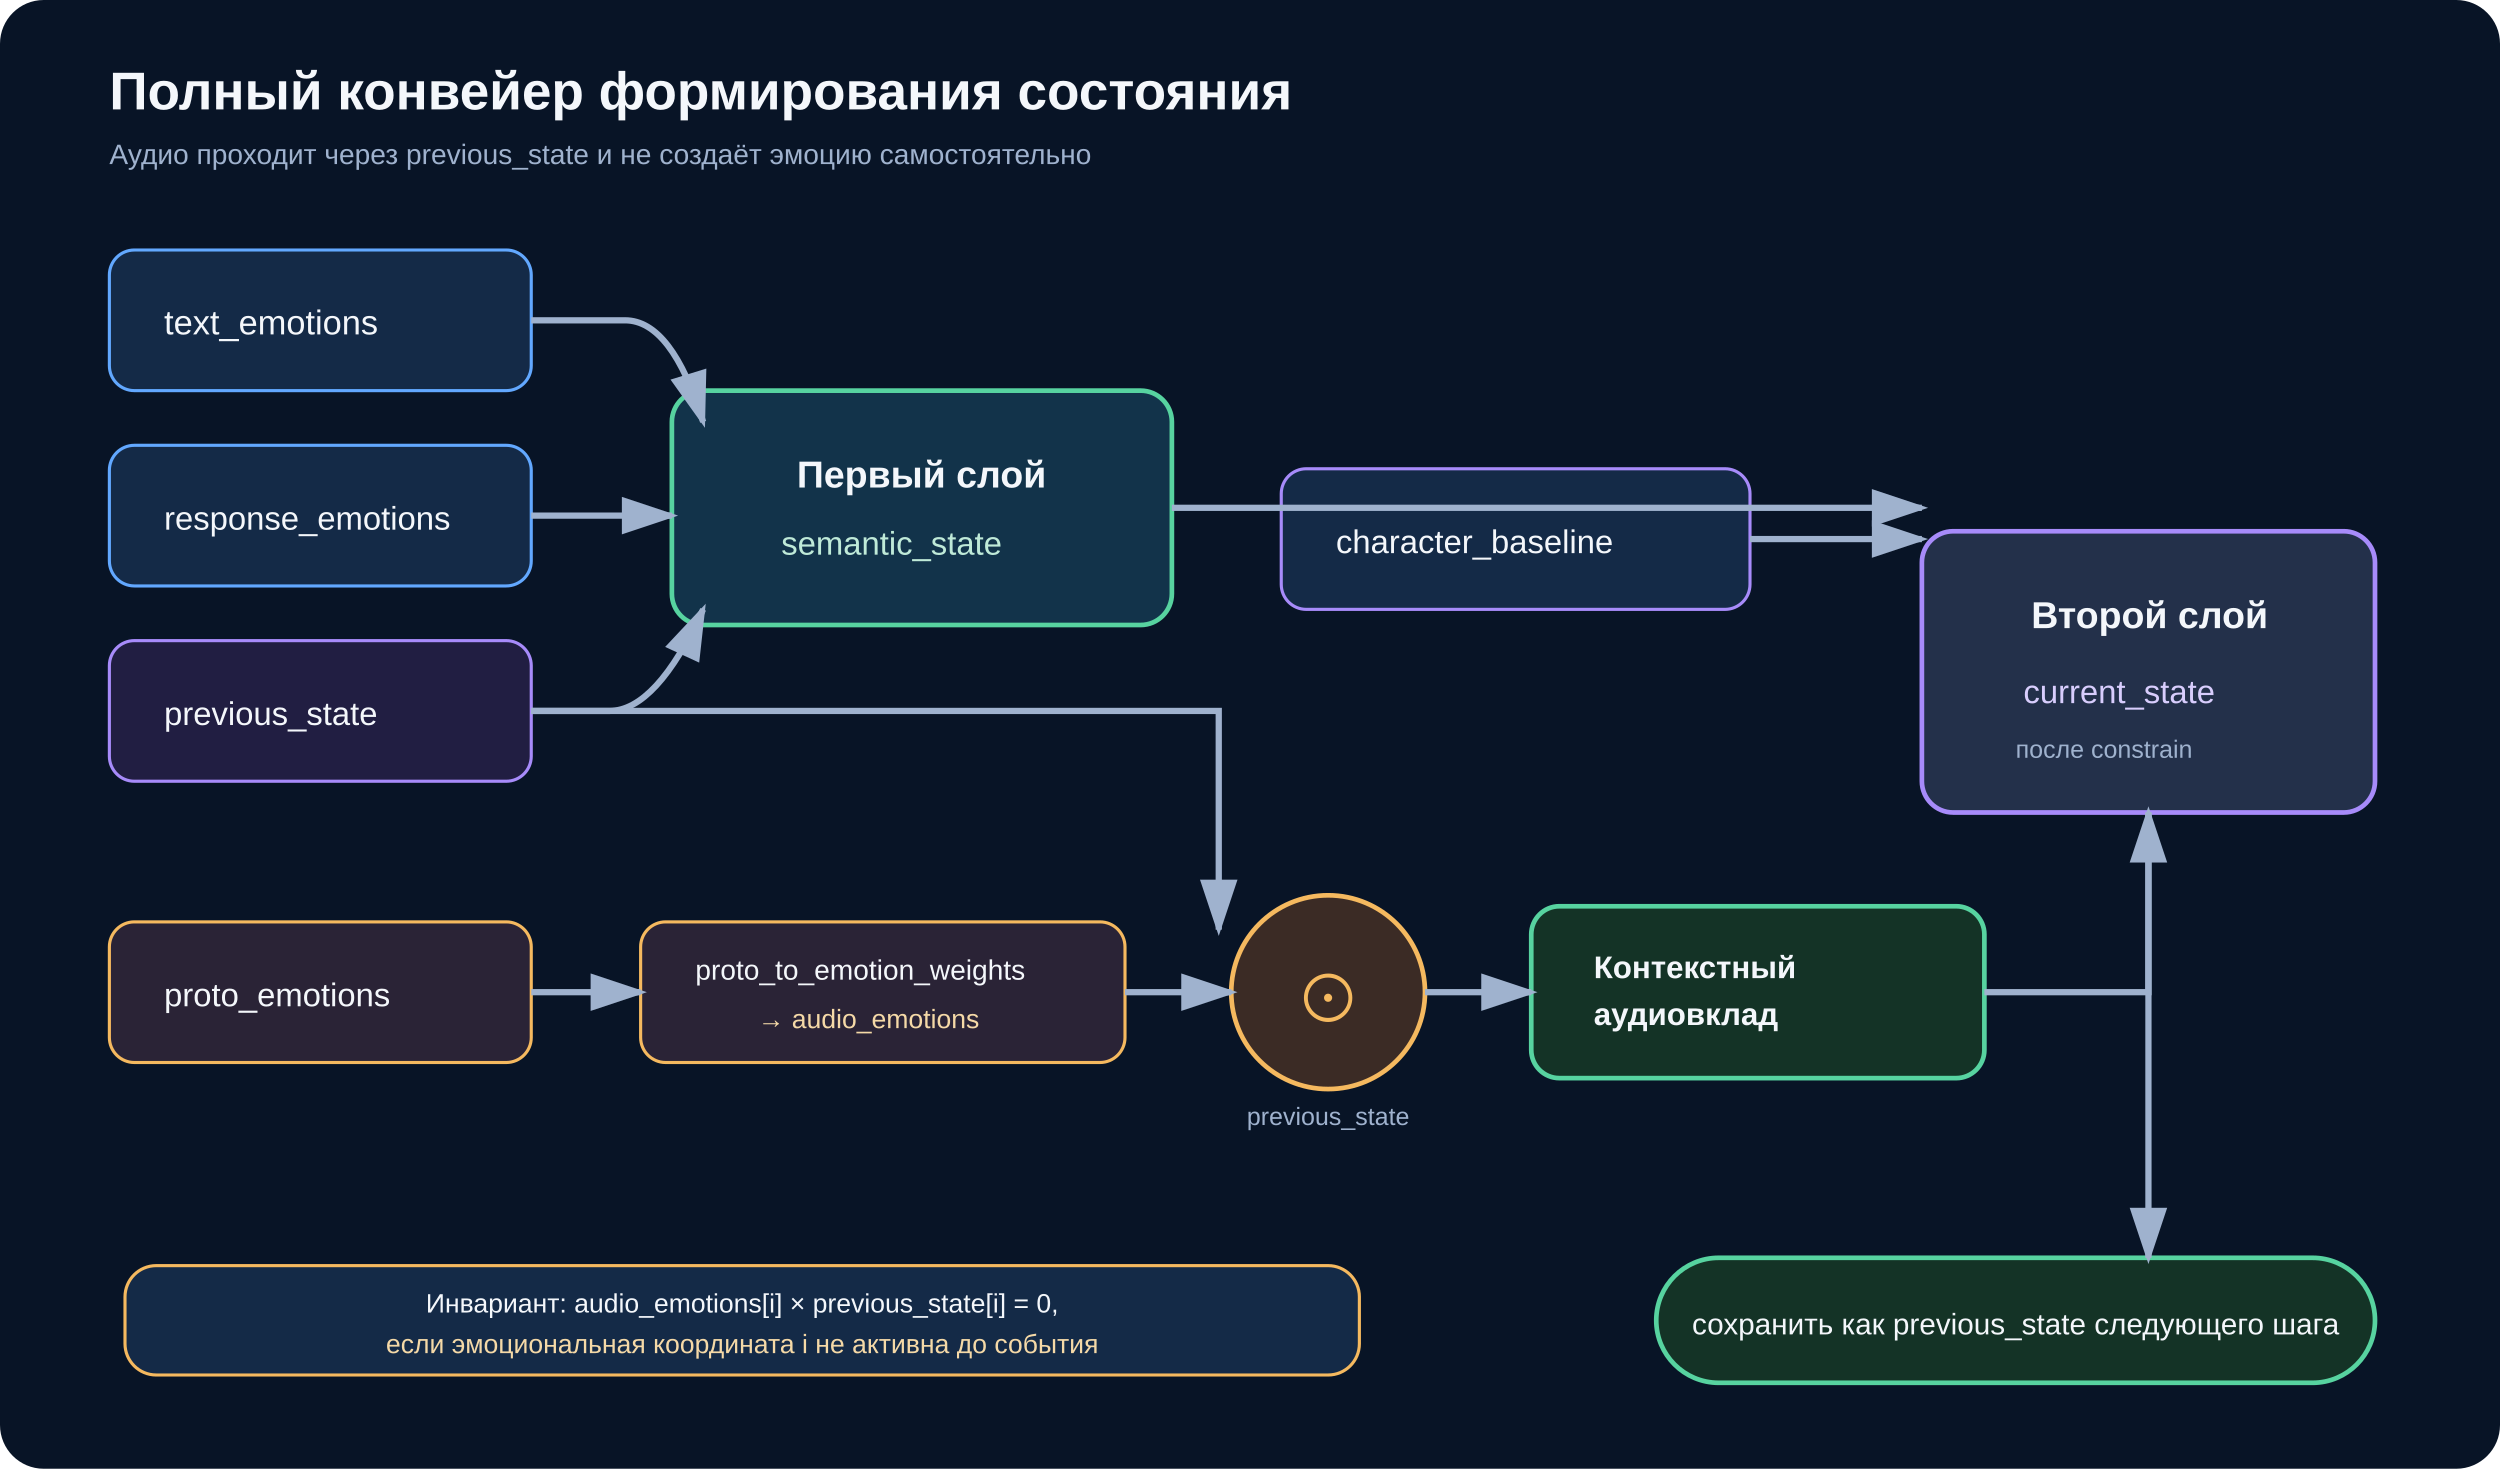
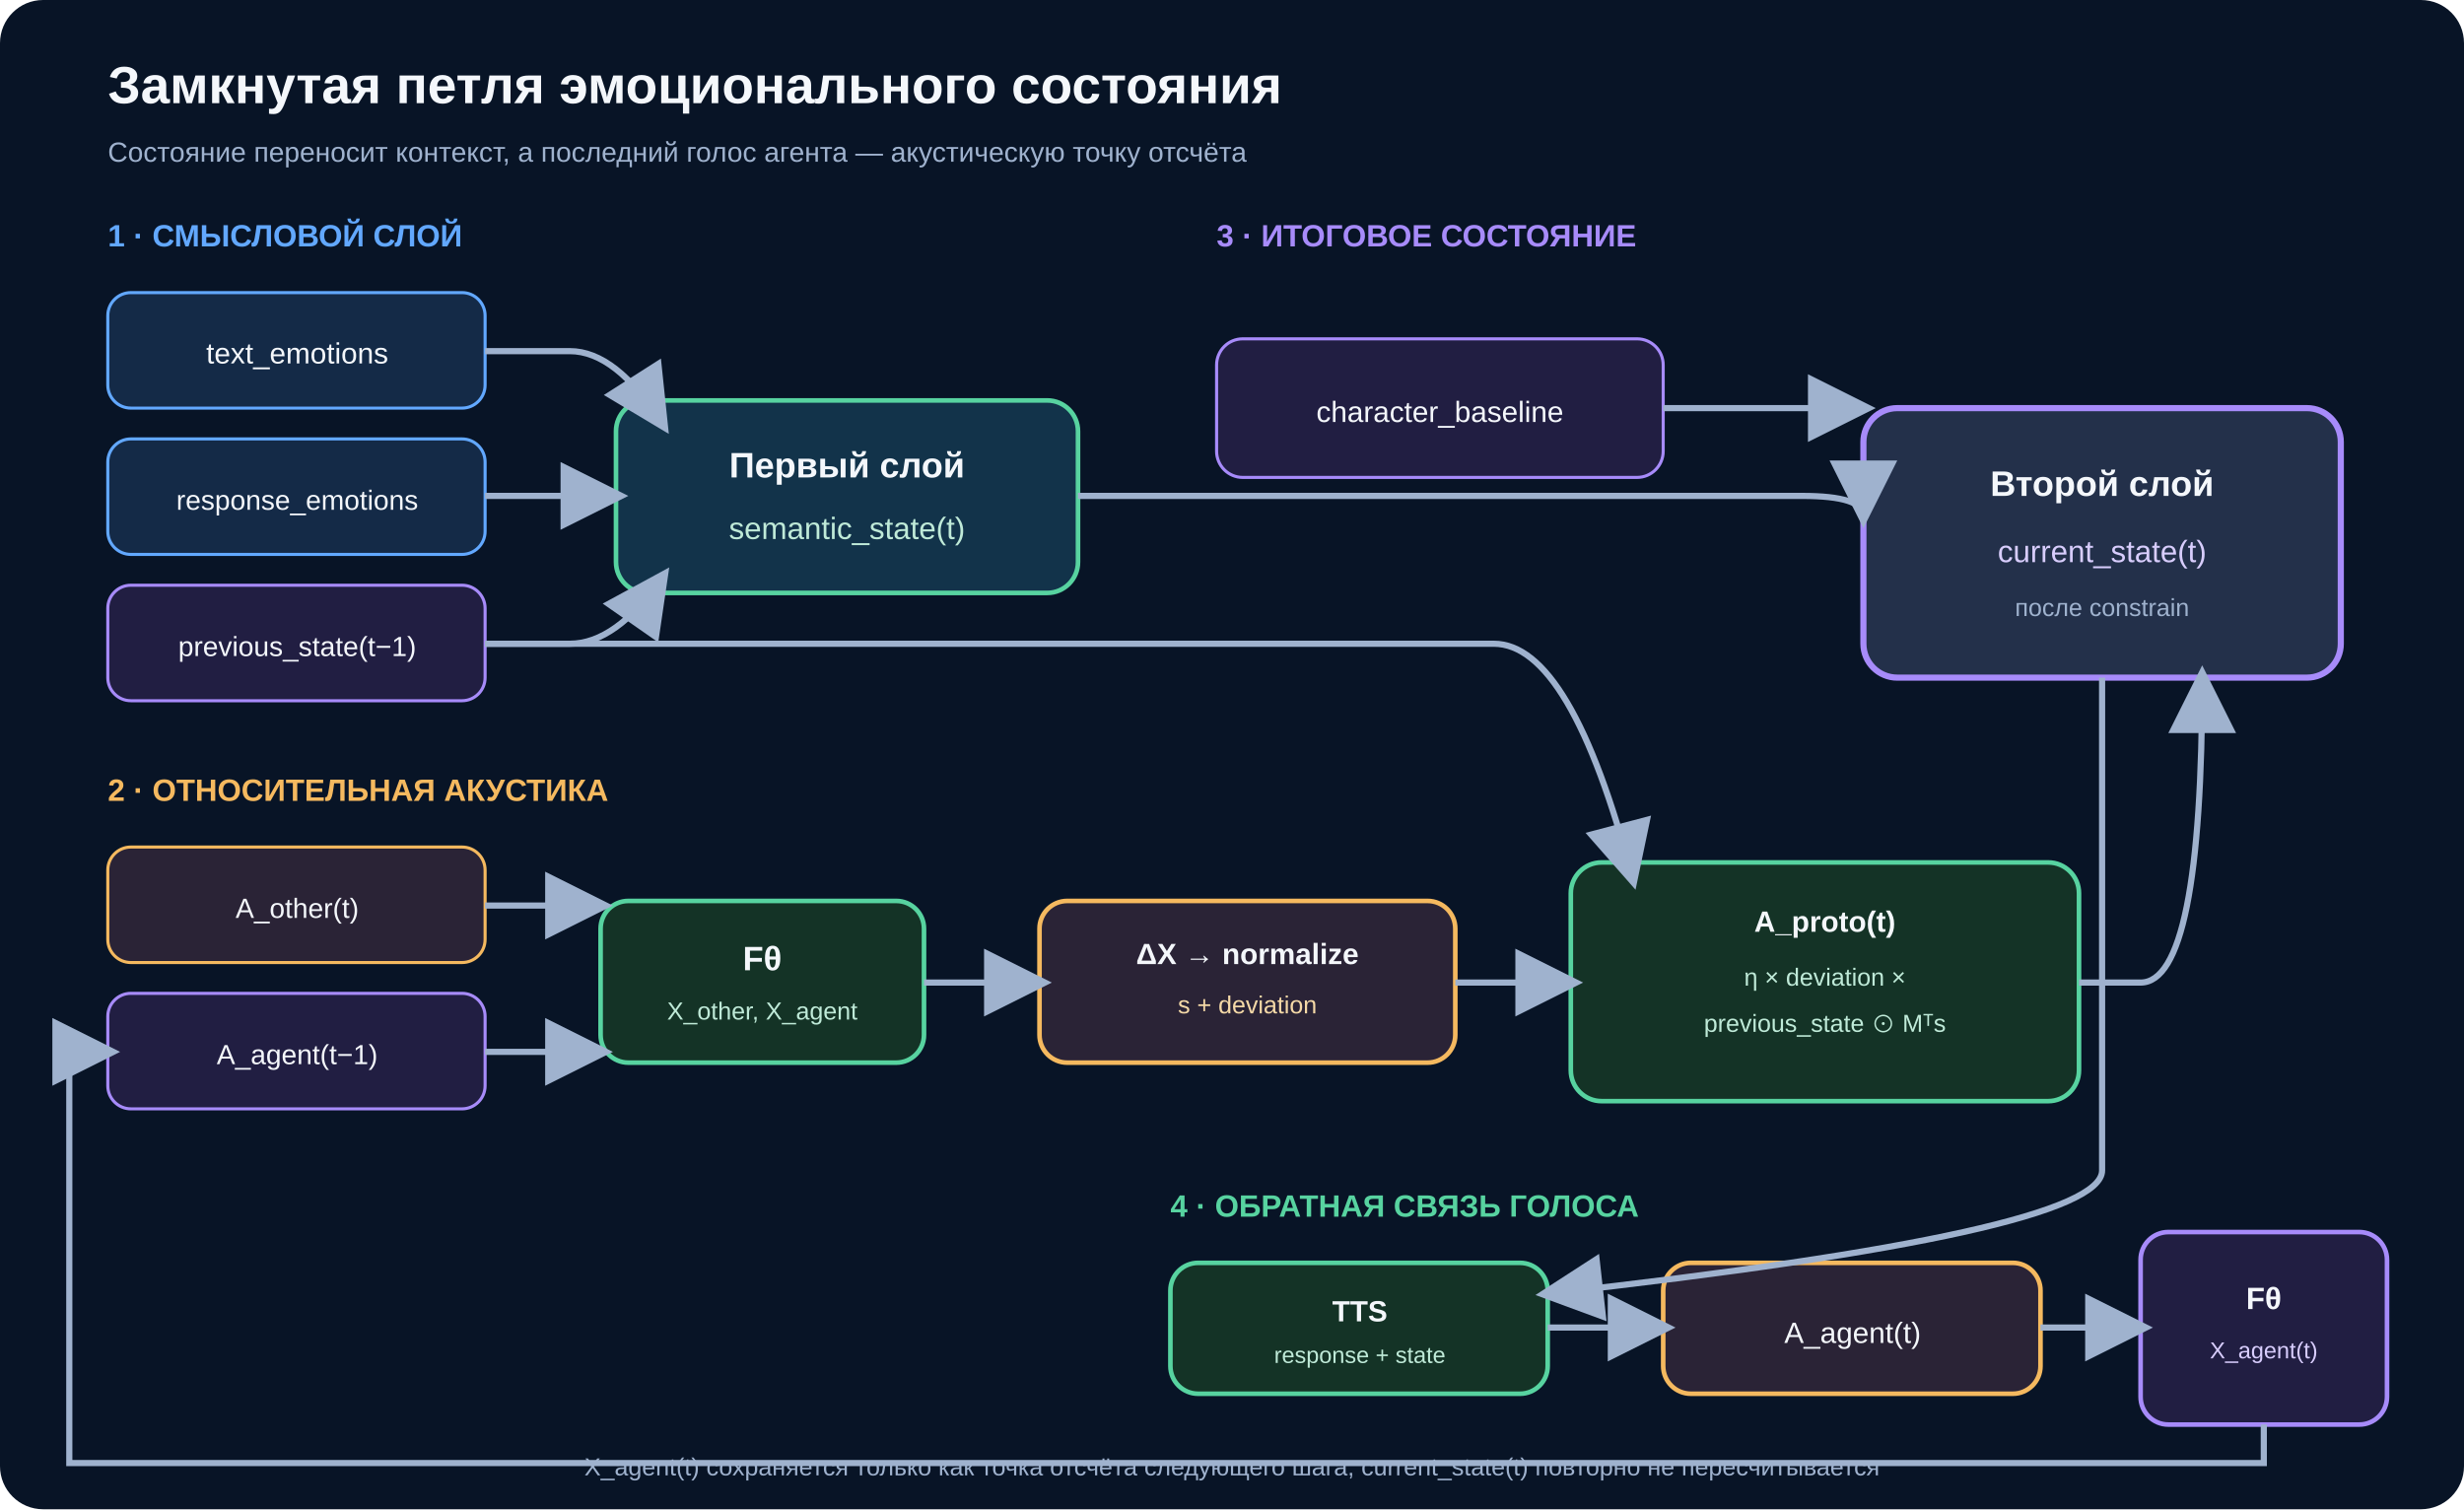
- <svg xmlns="http://www.w3.org/2000/svg" width="1600" height="940" viewBox="0 0 1600 940" role="img" aria-labelledby="t d">
+ <svg xmlns="http://www.w3.org/2000/svg" width="1600" height="980" viewBox="0 0 1600 980" role="img" aria-labelledby="title desc">
  <defs>
-     <marker id="a" markerWidth="10" markerHeight="10" refX="8" refY="3" orient="auto">
-       <path d="M0 0L0 6L9 3Z" fill="#9fb2ce" />
+     <marker id="arrow" markerWidth="11" markerHeight="11" refX="9" refY="5.5" orient="auto">
+       <path d="M0 0L11 5.5L0 11Z" fill="#9fb2ce" />
    </marker>
  </defs>
-   <rect width="1600" height="940" rx="28" fill="#081426" />
-   <text x="70" y="70" fill="#f4f7fb" font-family="Arial" font-size="34" font-weight="700">Полный конвейер формирования состояния</text>
-   <text x="70" y="105" fill="#9fb2ce" font-family="Arial" font-size="18">Аудио проходит через previous_state и не создаёт эмоцию самостоятельно</text>
+   <rect width="1600" height="980" rx="28" fill="#081426" />
+   <text x="70" y="67" fill="#f4f7fb" font-family="Arial" font-size="34" font-weight="700">Замкнутая петля эмоционального состояния</text>
+   <text x="70" y="105" fill="#9fb2ce" font-family="Arial" font-size="18">Состояние переносит контекст, а последний голос агента — акустическую точку отсчёта</text>
  <g font-family="Arial">
-     <rect x="70" y="160" width="270" height="90" rx="16" fill="#142a47" stroke="#62a8ff" stroke-width="2" />
-     <text x="105" y="214" fill="#f4f7fb" font-size="22">text_emotions</text>
-     <rect x="70" y="285" width="270" height="90" rx="16" fill="#142a47" stroke="#62a8ff" stroke-width="2" />
-     <text x="105" y="339" fill="#f4f7fb" font-size="21">response_emotions</text>
-     <rect x="70" y="410" width="270" height="90" rx="16" fill="#211e42" stroke="#a78bfa" stroke-width="2" />
-     <text x="105" y="464" fill="#f4f7fb" font-size="21">previous_state</text>
-     <rect x="430" y="250" width="320" height="150" rx="20" fill="#12334a" stroke="#57d3a0" stroke-width="3" />
-     <text x="510" y="312" fill="#f4f7fb" font-size="24" font-weight="700">Первый слой</text>
-     <text x="500" y="355" fill="#bfead8" font-size="21">semantic_state</text>
-     <rect x="70" y="590" width="270" height="90" rx="16" fill="#2a2336" stroke="#f5b95f" stroke-width="2" />
-     <text x="105" y="644" fill="#f4f7fb" font-size="21">proto_emotions</text>
-     <rect x="410" y="590" width="310" height="90" rx="16" fill="#2a2336" stroke="#f5b95f" stroke-width="2" />
-     <text x="445" y="627" fill="#f4f7fb" font-size="18">proto_to_emotion_weights</text>
-     <text x="485" y="658" fill="#f5d9a7" font-size="17">→ audio_emotions</text>
-     <circle cx="850" cy="635" r="62" fill="#3b2b25" stroke="#f5b95f" stroke-width="3" />
-     <text x="850" y="653" text-anchor="middle" fill="#f5b95f" font-size="43" font-weight="700">⊙</text>
-     <text x="850" y="720" text-anchor="middle" fill="#9fb2ce" font-size="16">previous_state</text>
-     <rect x="980" y="580" width="290" height="110" rx="18" fill="#143326" stroke="#57d3a0" stroke-width="3" />
-     <text x="1020" y="626" fill="#f4f7fb" font-size="20" font-weight="700">Контекстный</text>
-     <text x="1020" y="656" fill="#f4f7fb" font-size="20" font-weight="700">аудиовклад</text>
-     <rect x="820" y="300" width="300" height="90" rx="16" fill="#142a47" stroke="#a78bfa" stroke-width="2" />
-     <text x="855" y="354" fill="#f4f7fb" font-size="21">character_baseline</text>
-     <rect x="1230" y="340" width="290" height="180" rx="20" fill="#23304a" stroke="#a78bfa" stroke-width="3" />
-     <text x="1300" y="402" fill="#f4f7fb" font-size="24" font-weight="700">Второй слой</text>
-     <text x="1295" y="450" fill="#d8cdfd" font-size="21">current_state</text>
-     <text x="1290" y="485" fill="#9fb2ce" font-size="16">после constrain</text>
-     <rect x="1060" y="805" width="460" height="80" rx="40" fill="#143326" stroke="#57d3a0" stroke-width="3" />
-     <text x="1290" y="854" text-anchor="middle" fill="#f4f7fb" font-size="19">сохранить как previous_state следующего шага</text>
+     <text x="70" y="160" fill="#62a8ff" font-size="20" font-weight="700">1 · СМЫСЛОВОЙ СЛОЙ</text>
+     <rect x="70" y="190" width="245" height="75" rx="15" fill="#142a47" stroke="#62a8ff" stroke-width="2" />
+     <text x="193" y="236" text-anchor="middle" fill="#f4f7fb" font-size="19">text_emotions</text>
+     <rect x="70" y="285" width="245" height="75" rx="15" fill="#142a47" stroke="#62a8ff" stroke-width="2" />
+     <text x="193" y="331" text-anchor="middle" fill="#f4f7fb" font-size="18">response_emotions</text>
+     <rect x="70" y="380" width="245" height="75" rx="15" fill="#211e42" stroke="#a78bfa" stroke-width="2" />
+     <text x="193" y="426" text-anchor="middle" fill="#f4f7fb" font-size="18">previous_state(t−1)</text>
+     <rect x="400" y="260" width="300" height="125" rx="20" fill="#12334a" stroke="#57d3a0" stroke-width="3" />
+     <text x="550" y="310" text-anchor="middle" fill="#f4f7fb" font-size="23" font-weight="700">Первый слой</text>
+     <text x="550" y="350" text-anchor="middle" fill="#bfead8" font-size="20">semantic_state(t)</text>
+     <text x="70" y="520" fill="#f5b95f" font-size="20" font-weight="700">2 · ОТНОСИТЕЛЬНАЯ АКУСТИКА</text>
+     <rect x="70" y="550" width="245" height="75" rx="15" fill="#2a2336" stroke="#f5b95f" stroke-width="2" />
+     <text x="193" y="596" text-anchor="middle" fill="#f4f7fb" font-size="18">A_other(t)</text>
+     <rect x="70" y="645" width="245" height="75" rx="15" fill="#211e42" stroke="#a78bfa" stroke-width="2" />
+     <text x="193" y="691" text-anchor="middle" fill="#f4f7fb" font-size="18">A_agent(t−1)</text>
+     <rect x="390" y="585" width="210" height="105" rx="18" fill="#143326" stroke="#57d3a0" stroke-width="3" />
+     <text x="495" y="630" text-anchor="middle" fill="#f4f7fb" font-size="22" font-weight="700">Fθ</text>
+     <text x="495" y="662" text-anchor="middle" fill="#bfead8" font-size="16">X_other, X_agent</text>
+     <rect x="675" y="585" width="270" height="105" rx="18" fill="#2a2336" stroke="#f5b95f" stroke-width="3" />
+     <text x="810" y="626" text-anchor="middle" fill="#f4f7fb" font-size="19" font-weight="700">ΔX → normalize</text>
+     <text x="810" y="658" text-anchor="middle" fill="#f5d9a7" font-size="16">s + deviation</text>
+     <rect x="1020" y="560" width="330" height="155" rx="20" fill="#143326" stroke="#57d3a0" stroke-width="3" />
+     <text x="1185" y="605" text-anchor="middle" fill="#f4f7fb" font-size="19" font-weight="700">A_proto(t)</text>
+     <text x="1185" y="640" text-anchor="middle" fill="#bfead8" font-size="16">η × deviation ×</text>
+     <text x="1185" y="670" text-anchor="middle" fill="#bfead8" font-size="16">previous_state ⊙ Mᵀs</text>
+     <text x="790" y="160" fill="#a78bfa" font-size="20" font-weight="700">3 · ИТОГОВОЕ СОСТОЯНИЕ</text>
+     <rect x="790" y="220" width="290" height="90" rx="17" fill="#211e42" stroke="#a78bfa" stroke-width="2" />
+     <text x="935" y="274" text-anchor="middle" fill="#f4f7fb" font-size="19">character_baseline</text>
+     <rect x="1210" y="265" width="310" height="175" rx="22" fill="#23304a" stroke="#a78bfa" stroke-width="4" />
+     <text x="1365" y="322" text-anchor="middle" fill="#f4f7fb" font-size="23" font-weight="700">Второй слой</text>
+     <text x="1365" y="365" text-anchor="middle" fill="#d8cdfd" font-size="20">current_state(t)</text>
+     <text x="1365" y="400" text-anchor="middle" fill="#9fb2ce" font-size="16">после constrain</text>
+     <text x="760" y="790" fill="#57d3a0" font-size="20" font-weight="700">4 · ОБРАТНАЯ СВЯЗЬ ГОЛОСА</text>
+     <rect x="760" y="820" width="245" height="85" rx="18" fill="#143326" stroke="#57d3a0" stroke-width="3" />
+     <text x="883" y="858" text-anchor="middle" fill="#f4f7fb" font-size="19" font-weight="700">TTS</text>
+     <text x="883" y="885" text-anchor="middle" fill="#bfead8" font-size="15">response + state</text>
+     <rect x="1080" y="820" width="245" height="85" rx="18" fill="#2a2336" stroke="#f5b95f" stroke-width="3" />
+     <text x="1203" y="872" text-anchor="middle" fill="#f4f7fb" font-size="19">A_agent(t)</text>
+     <rect x="1390" y="800" width="160" height="125" rx="18" fill="#211e42" stroke="#a78bfa" stroke-width="3" />
+     <text x="1470" y="850" text-anchor="middle" fill="#f4f7fb" font-size="20" font-weight="700">Fθ</text>
+     <text x="1470" y="882" text-anchor="middle" fill="#d8cdfd" font-size="15">X_agent(t)</text>
  </g>
-   <g fill="none" stroke="#9fb2ce" stroke-width="4" marker-end="url(#a)">
-     <path d="M340 205H400Q430 205 450 270" />
-     <path d="M340 330H430" />
-     <path d="M340 455H390Q420 455 450 390" />
-     <path d="M750 325H1230" />
-     <path d="M1120 345H1230" />
-     <path d="M340 635H410" />
-     <path d="M720 635H788" />
-     <path d="M340 455H780V595" />
-     <path d="M912 635H980" />
-     <path d="M1270 635H1375V520" />
-     <path d="M1375 520V805" />
+   <g fill="none" stroke="#9fb2ce" stroke-width="4" marker-end="url(#arrow)">
+     <path d="M315 228H370Q400 228 430 275" />
+     <path d="M315 322H400" />
+     <path d="M315 418H370Q400 418 430 375" />
+     <path d="M700 322H1170Q1210 322 1210 335" />
+     <path d="M1080 265H1210" />
+     <path d="M315 588H390" />
+     <path d="M315 683H390" />
+     <path d="M600 638H675" />
+     <path d="M945 638H1020" />
+     <path d="M315 418H970Q1020 418 1060 570" />
+     <path d="M1350 638H1390Q1430 638 1430 440" />
+     <path d="M1365 440V760Q1365 800 1005 840" />
+     <path d="M1005 862H1080" />
+     <path d="M1325 862H1390" />
+     <path d="M1470 925V950H45V683H70" />
  </g>
-   <rect x="80" y="810" width="790" height="70" rx="20" fill="#142a47" stroke="#f5b95f" stroke-width="2" />
-   <text x="475" y="840" text-anchor="middle" fill="#f4f7fb" font-family="Arial" font-size="17">Инвариант: audio_emotions[i] × previous_state[i] = 0,</text>
-   <text x="475" y="866" text-anchor="middle" fill="#f5d9a7" font-family="Arial" font-size="17">если эмоциональная координата i не активна до события</text>
+   <text x="800" y="958" text-anchor="middle" fill="#9fb2ce" font-family="Arial" font-size="16">X_agent(t) сохраняется только как точка отсчёта следующего шага; current_state(t) повторно не пересчитывается</text>
</svg>
